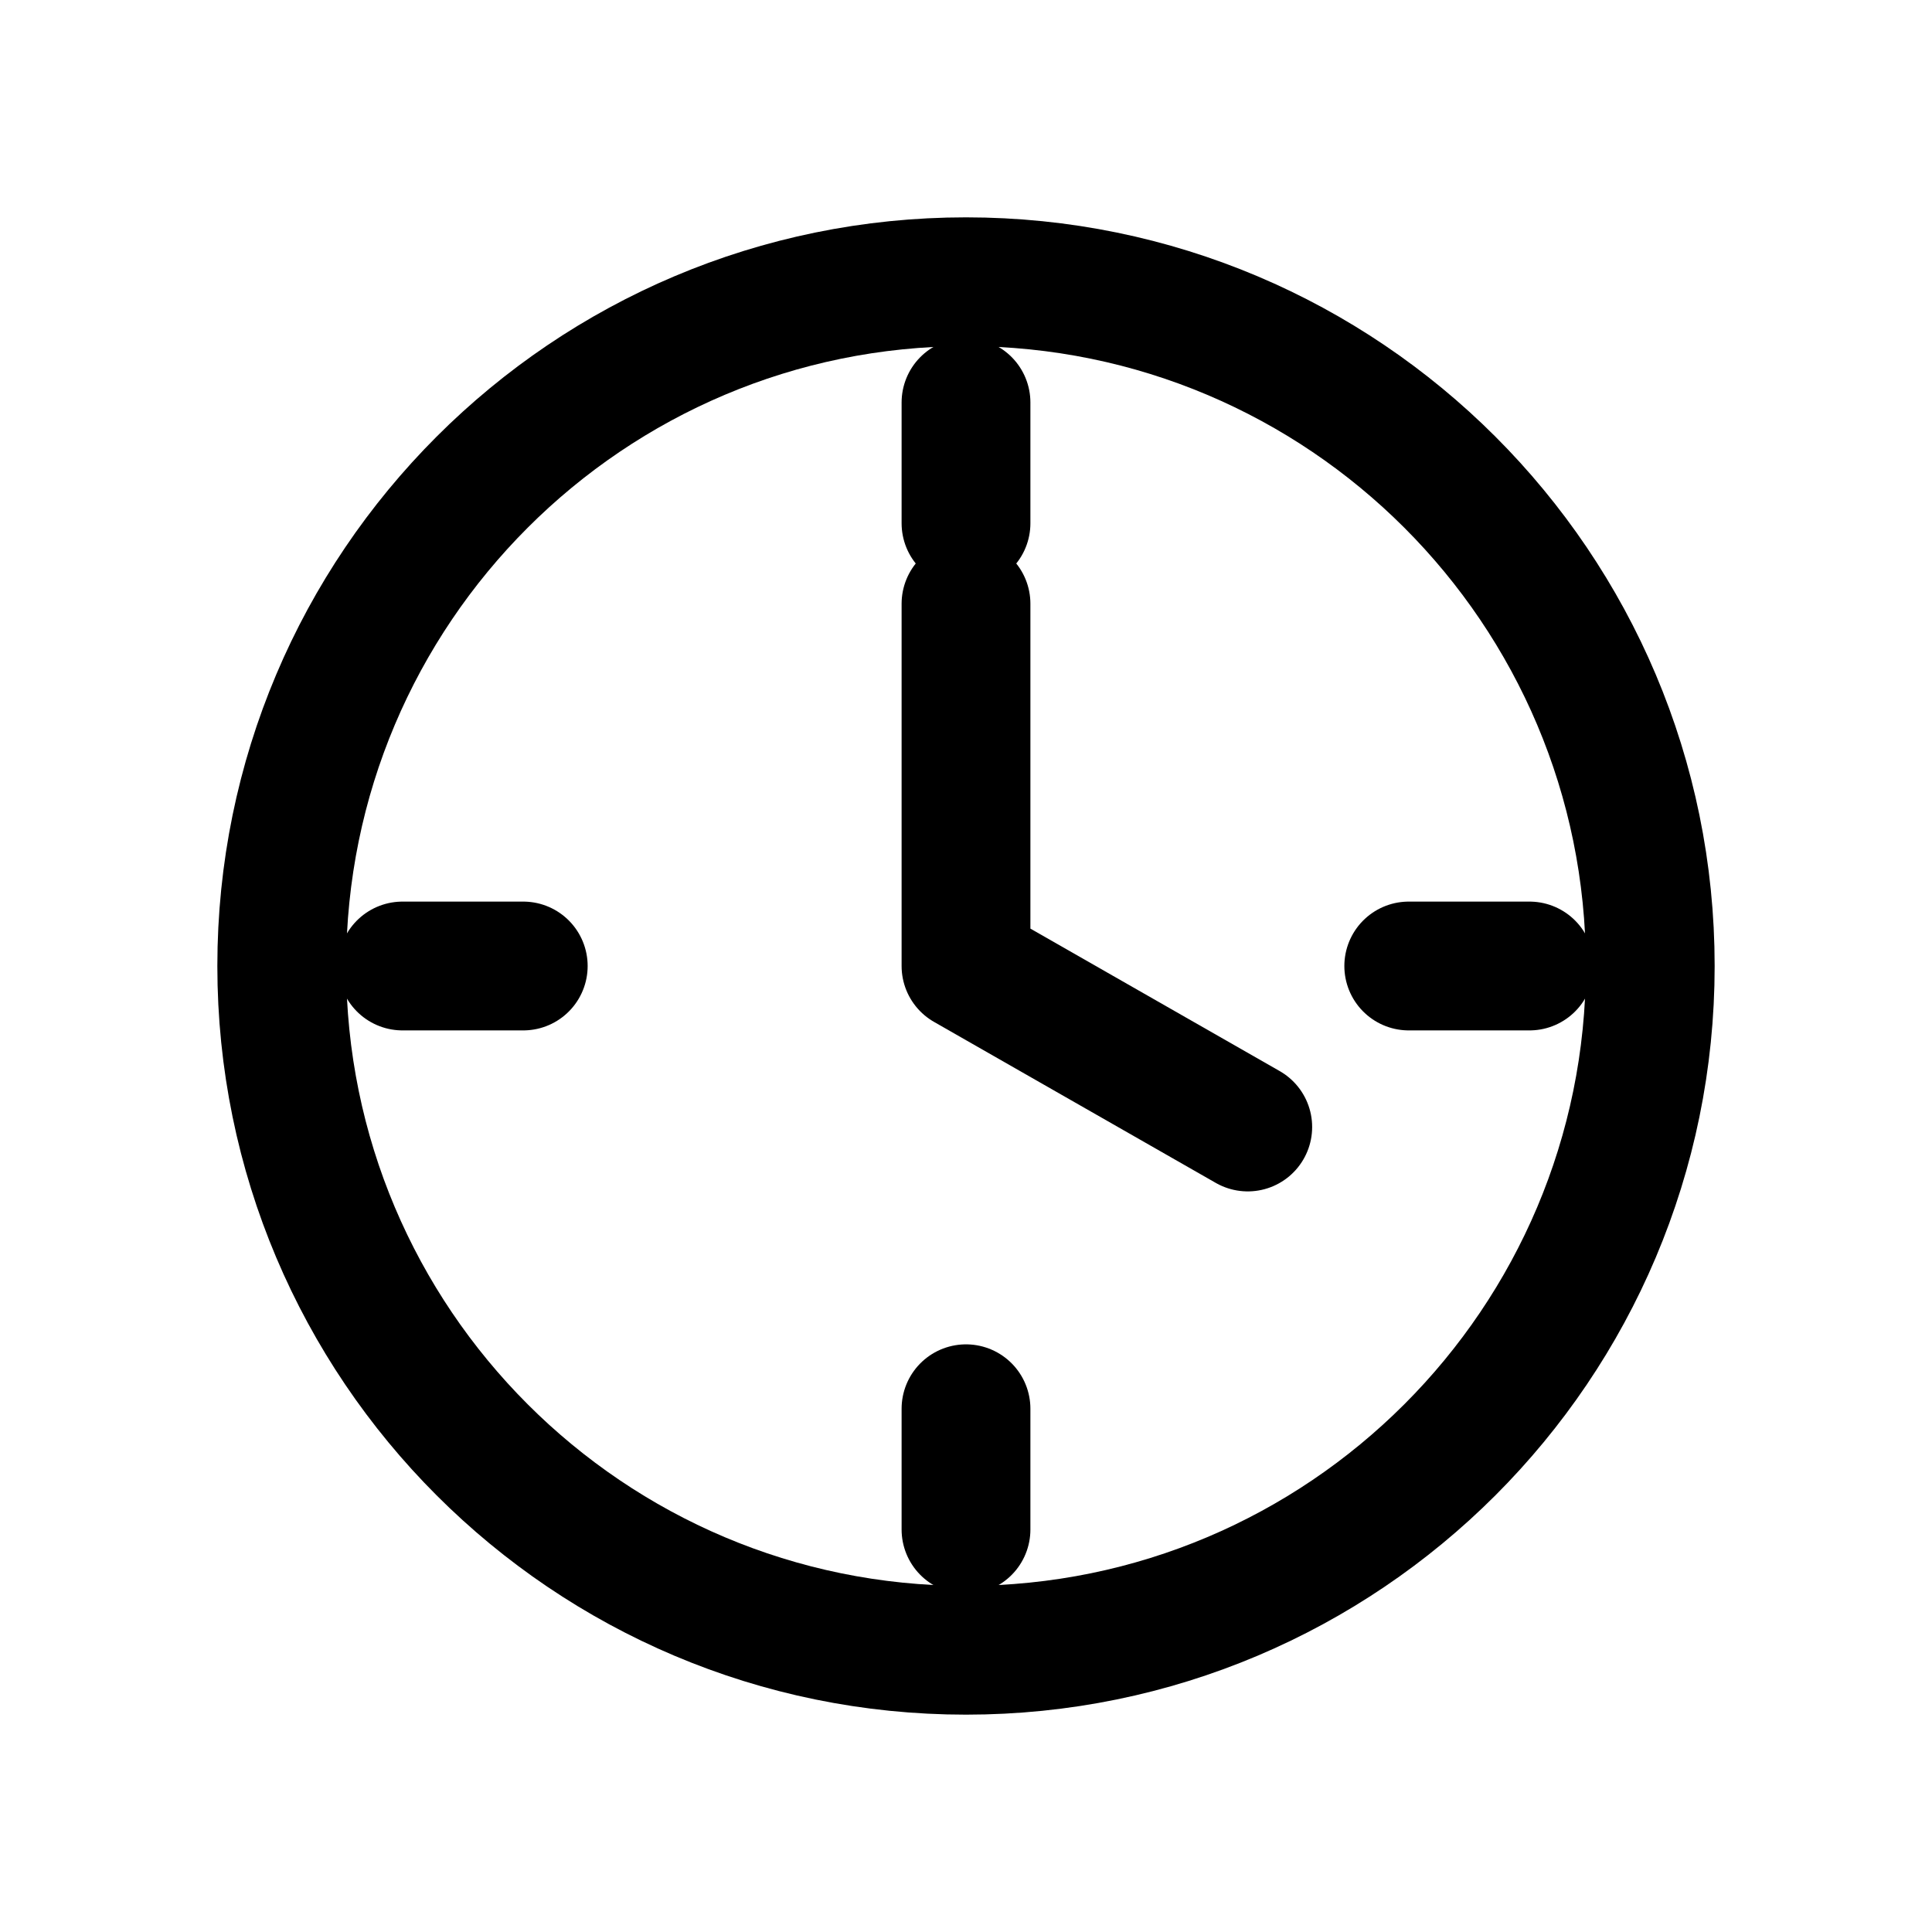
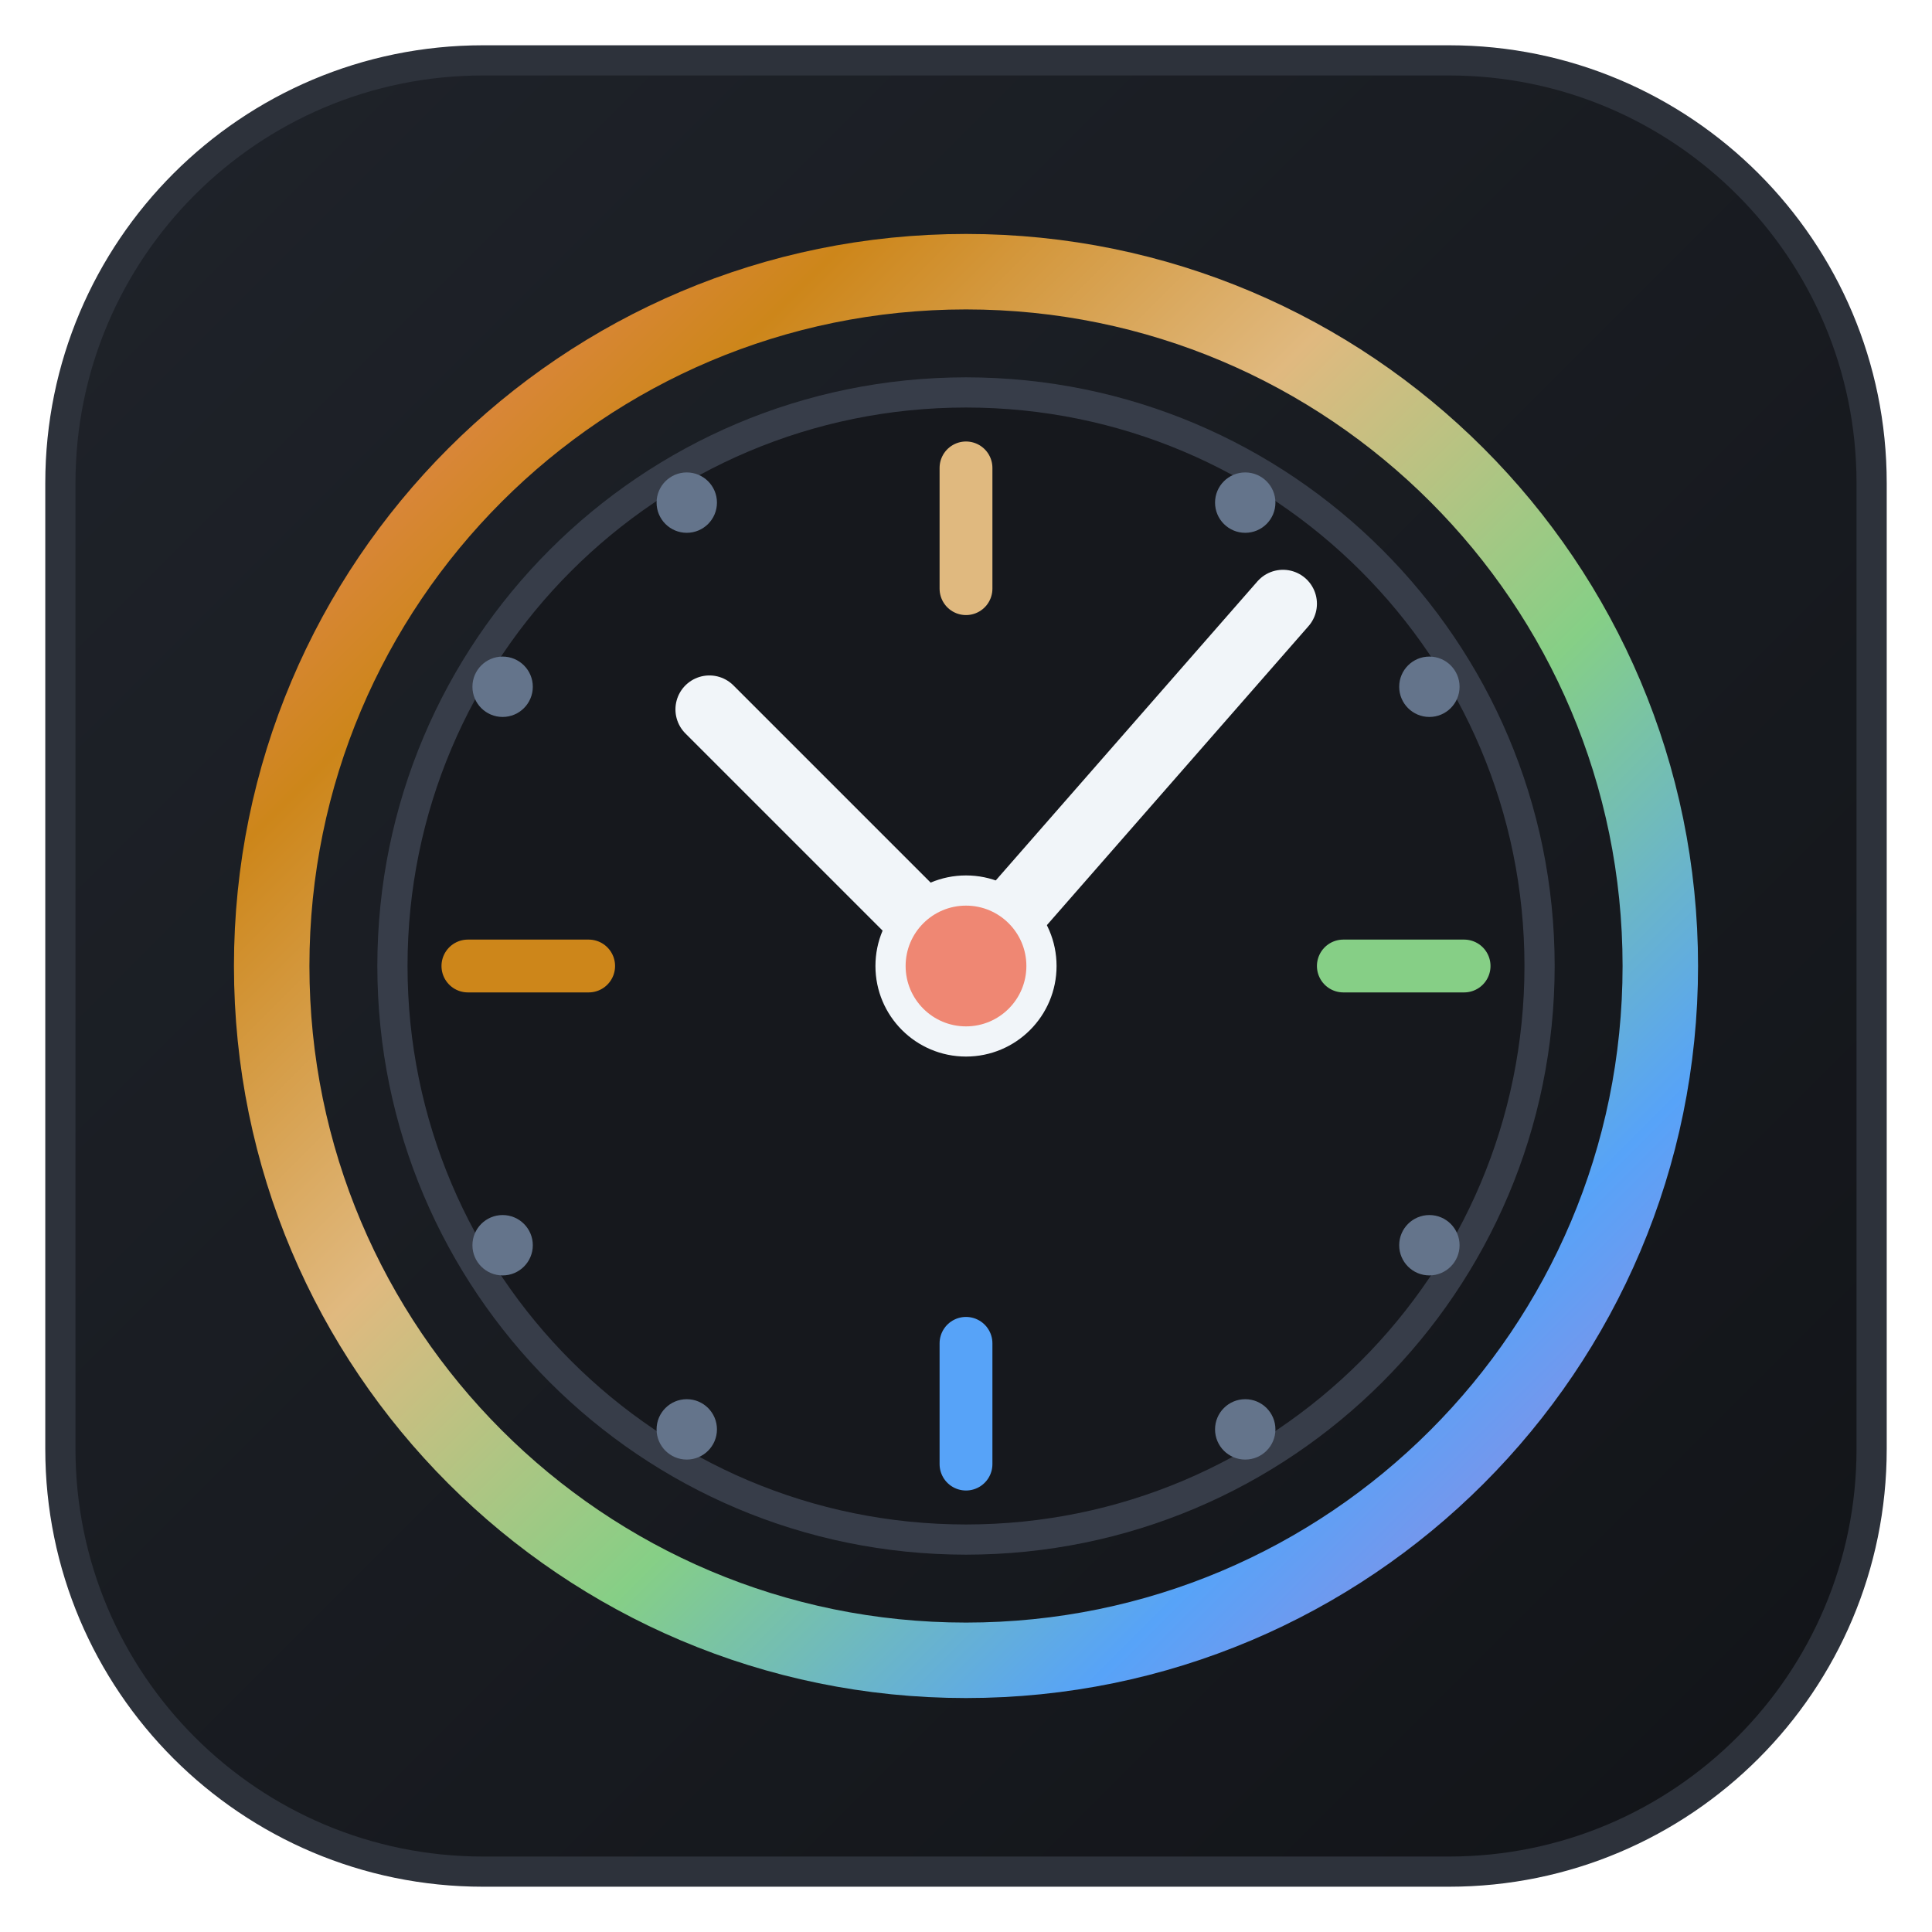
- <svg xmlns="http://www.w3.org/2000/svg" viewBox="0 0 24 24" width="24" height="24" fill="none" stroke="currentColor" stroke-width="1.6" stroke-linecap="round" stroke-linejoin="round">
-   <circle cx="12" cy="12" r="8.5" />
-   <line x1="12" y1="5" x2="12" y2="6.5" />
-   <line x1="19" y1="12" x2="17.5" y2="12" />
-   <line x1="12" y1="19" x2="12" y2="17.5" />
-   <line x1="5" y1="12" x2="6.5" y2="12" />
-   <polyline points="12 7.5 12 12 15.5 14" />
+ <svg xmlns="http://www.w3.org/2000/svg" viewBox="0 0 128 128" width="128" height="128">
+   <defs>
+     <linearGradient id="bgGrad" x1="0%" y1="0%" x2="100%" y2="100%">
+       <stop offset="0%" stop-color="#1f232a" />
+       <stop offset="100%" stop-color="#121418" />
+     </linearGradient>
+     <linearGradient id="rainbowGrad" x1="0%" y1="0%" x2="100%" y2="100%">
+       <stop offset="0%" stop-color="#EF8773" />
+       <stop offset="20%" stop-color="#CD861A" />
+       <stop offset="40%" stop-color="#E0B97F" />
+       <stop offset="60%" stop-color="#86CF86" />
+       <stop offset="80%" stop-color="#57A3F8" />
+       <stop offset="100%" stop-color="#AD80D7" />
+     </linearGradient>
+   </defs>
+   <rect x="4" y="4" width="120" height="120" rx="28" fill="url(#bgGrad)" stroke="#2d323b" stroke-width="2" />
+   <circle cx="64" cy="64" r="46" fill="none" stroke="url(#rainbowGrad)" stroke-width="5" stroke-linecap="round" />
+   <circle cx="64" cy="64" r="38" fill="#16181d" stroke="#373d49" stroke-width="2" />
+   <line x1="64" y1="31" x2="64" y2="39" stroke="#E0B97F" stroke-width="3.5" stroke-linecap="round" />
+   <line x1="97" y1="64" x2="89" y2="64" stroke="#86CF86" stroke-width="3.5" stroke-linecap="round" />
+   <line x1="64" y1="97" x2="64" y2="89" stroke="#57A3F8" stroke-width="3.5" stroke-linecap="round" />
+   <line x1="31" y1="64" x2="39" y2="64" stroke="#CD861A" stroke-width="3.5" stroke-linecap="round" />
+   <circle cx="82.5" cy="33.3" r="2" fill="#64748b" />
+   <circle cx="94.7" cy="45.5" r="2" fill="#64748b" />
+   <circle cx="94.7" cy="82.5" r="2" fill="#64748b" />
+   <circle cx="82.5" cy="94.7" r="2" fill="#64748b" />
+   <circle cx="45.5" cy="94.7" r="2" fill="#64748b" />
+   <circle cx="33.3" cy="82.5" r="2" fill="#64748b" />
+   <circle cx="33.3" cy="45.5" r="2" fill="#64748b" />
+   <circle cx="45.5" cy="33.3" r="2" fill="#64748b" />
+   <line x1="64" y1="64" x2="47" y2="47" stroke="#f1f5f9" stroke-width="4.5" stroke-linecap="round" />
+   <line x1="64" y1="64" x2="85" y2="40" stroke="#f1f5f9" stroke-width="4.5" stroke-linecap="round" />
+   <circle cx="64" cy="64" r="5" fill="#EF8773" stroke="#f1f5f9" stroke-width="2" />
</svg>
